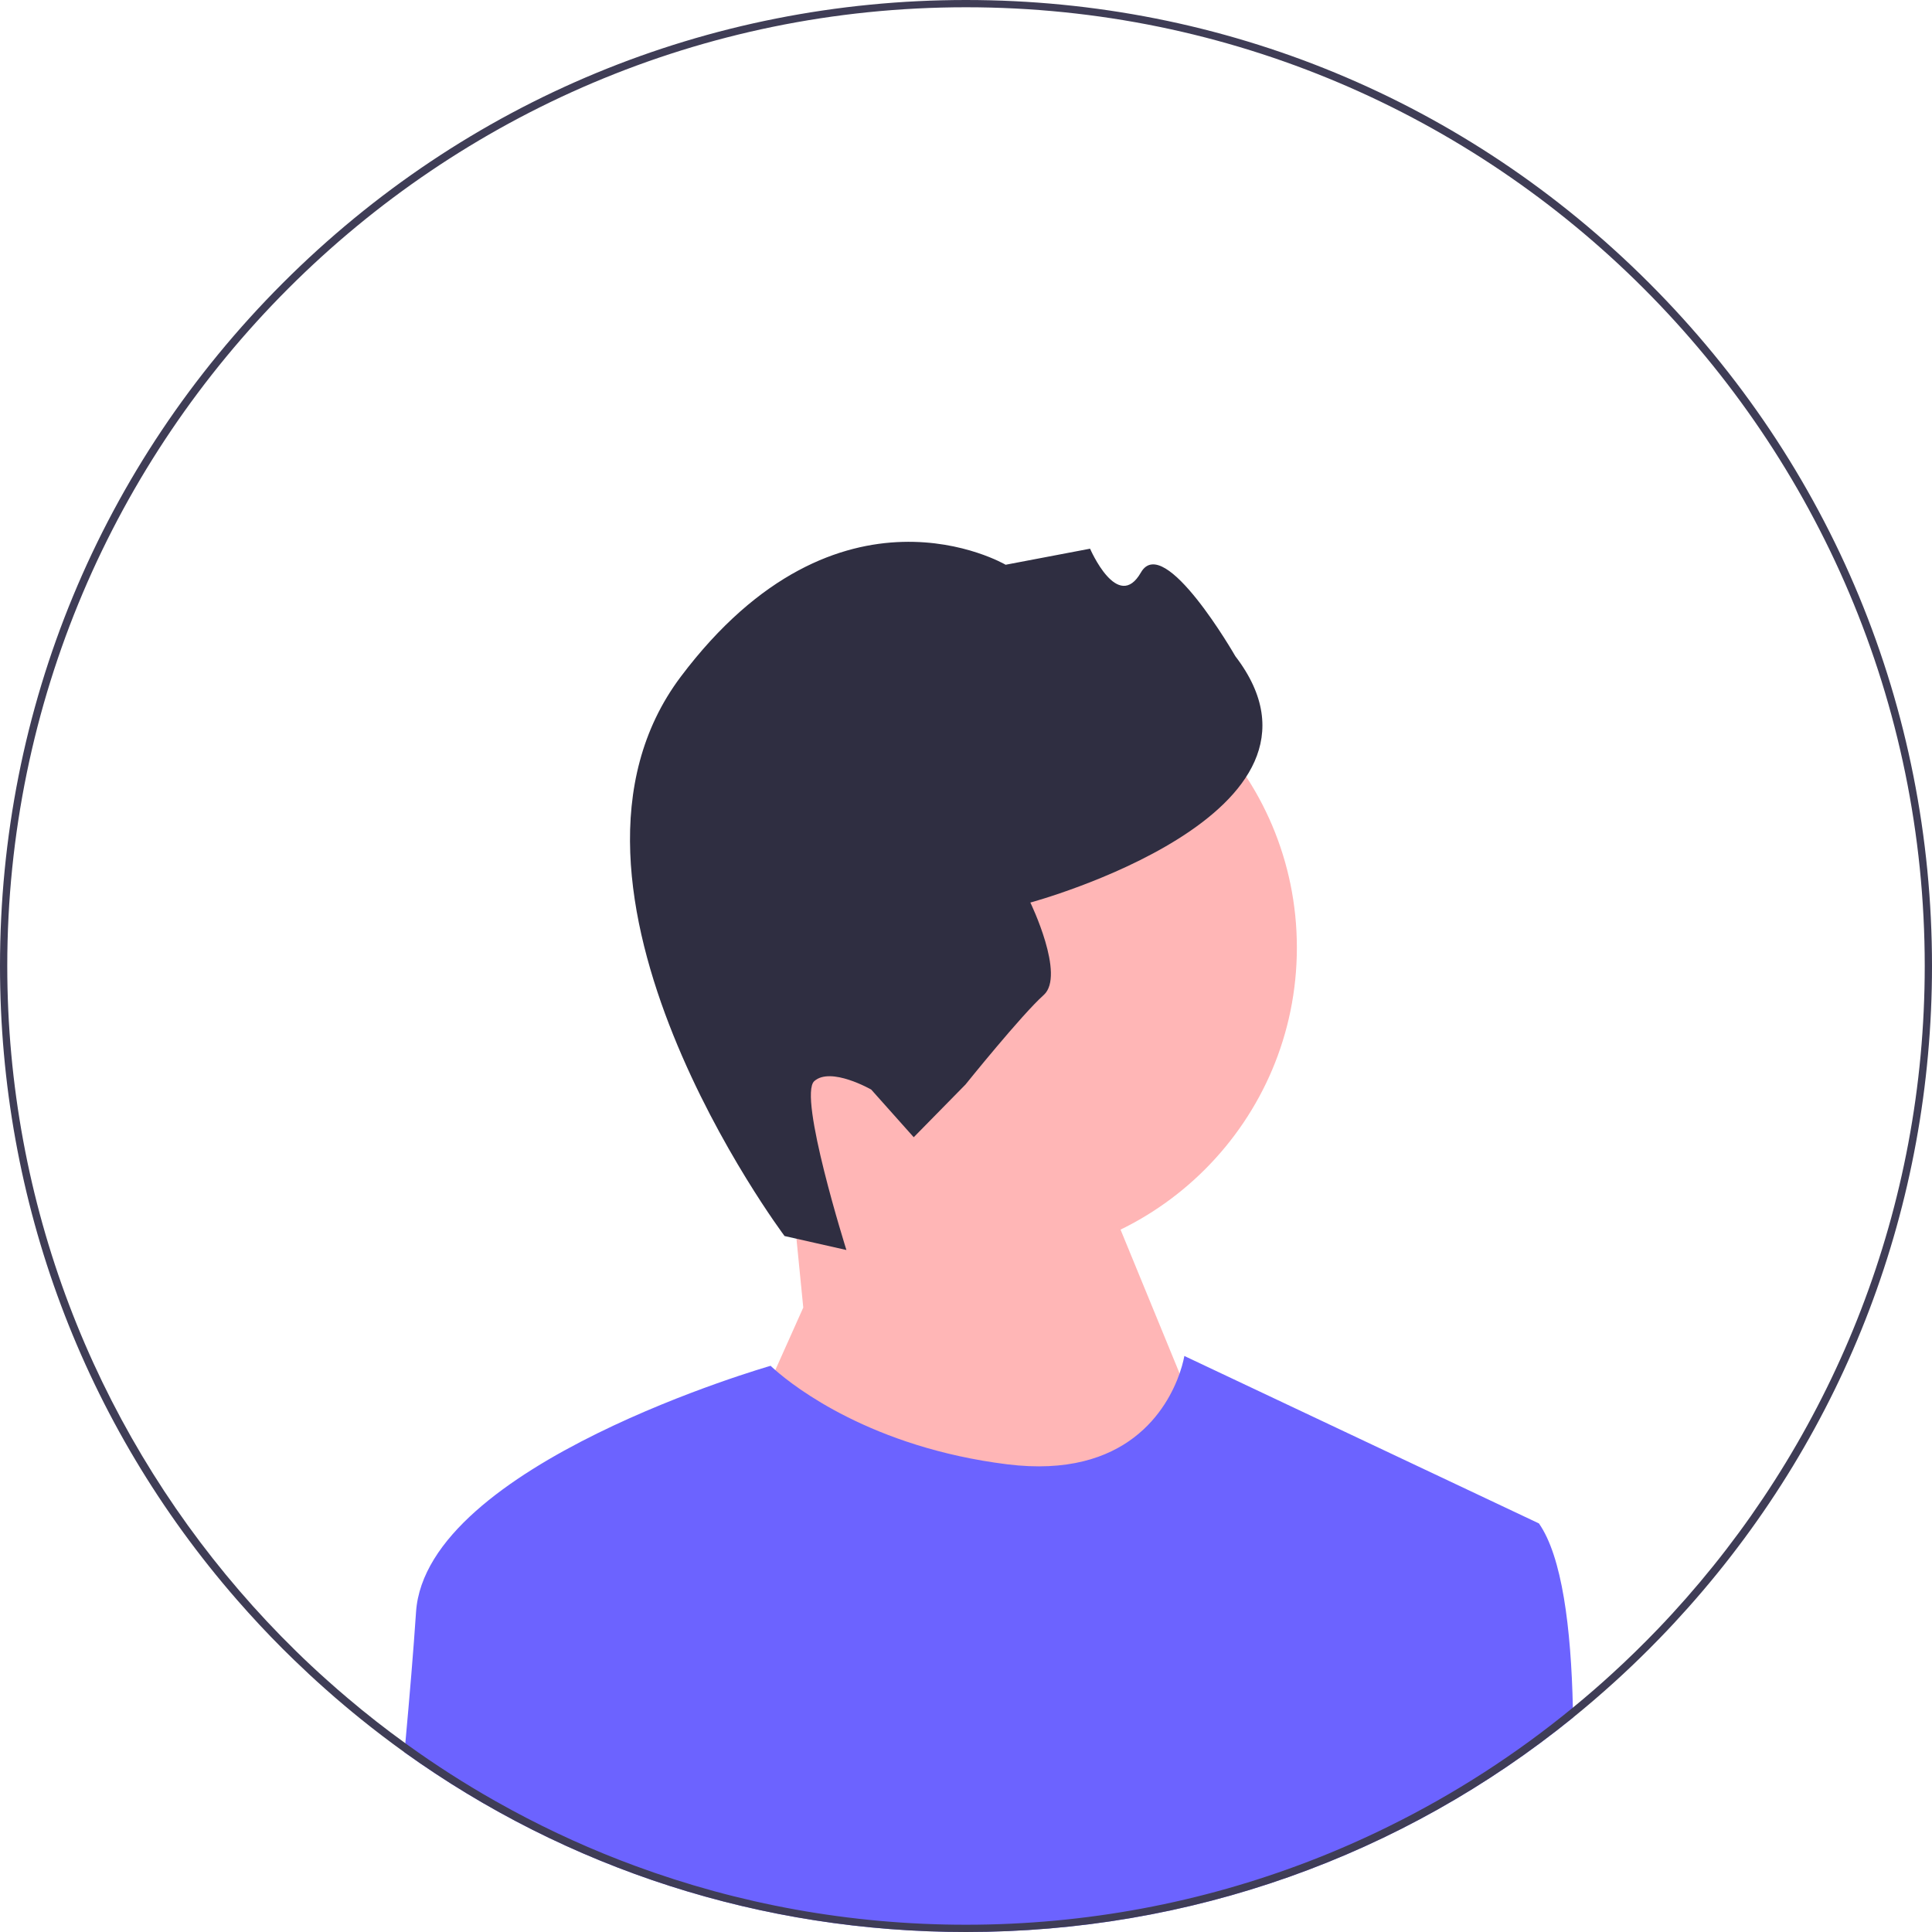
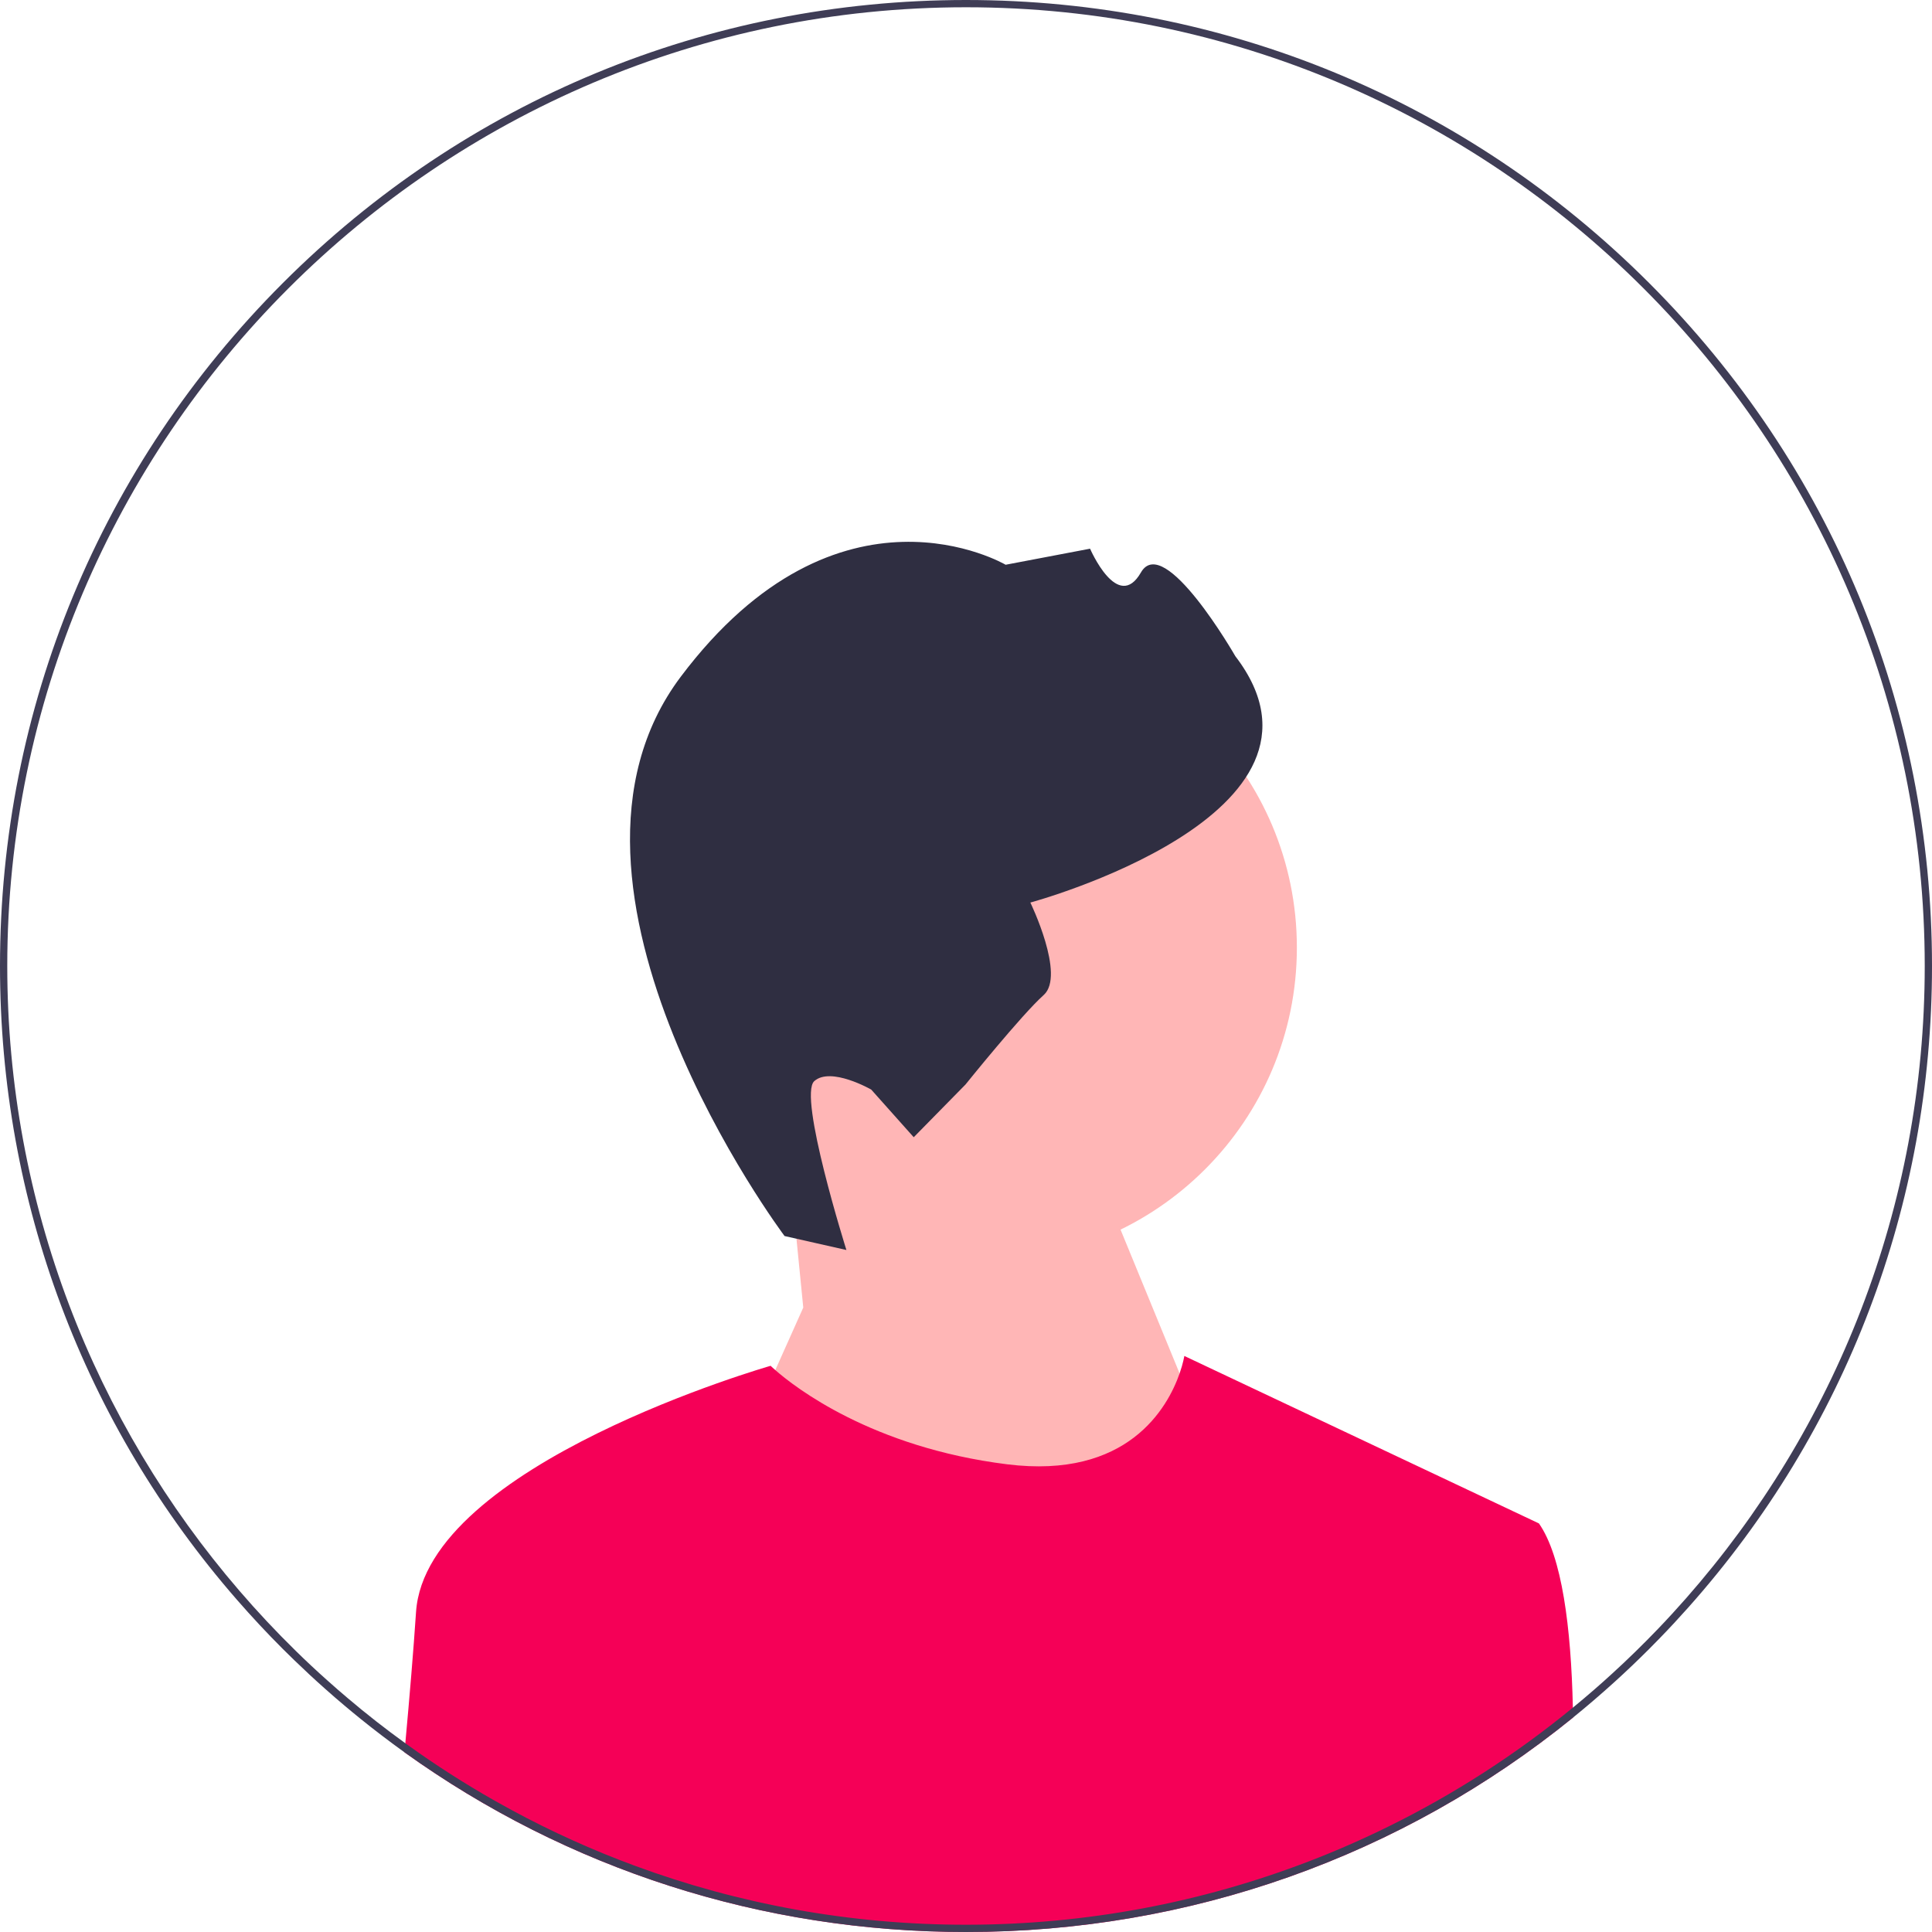
<svg xmlns="http://www.w3.org/2000/svg" width="532" height="532" viewBox="0 0 532 532">
  <circle cx="270.76" cy="260.934" r="86.349" fill="#ffb6b6" />
  <polygon points="221.19 360.052 217.289 320.618 295.19 306.052 341.19 418.052 261.19 510.052 204.19 398.052 221.19 360.052" fill="#ffb6b6" />
  <path d="m216.037,340.357l17.031,3.848s-13.388-42.455-8.844-46.508c4.544-4.053,15.68,2.333,15.68,2.333l11.702,13.12,14.254-14.512s15.475-19.242,21.534-24.646-3.673-25.464-3.673-25.464c0,0,89.892-24.239,56.443-67.84,0,0-19.611-34.185-25.997-23.049-6.386,11.136-14.002-6.55-14.002-6.55l-23.254,4.422s-45.894-27.06-89.453,30.83c-43.559,57.89,28.579,154.016,28.579,154.016h-0Z" fill="#2f2e41" />
-   <path d="m433.16,472.95c-47.19,38.26-105.57,59.05-167.16,59.05-56.24,0-109.81-17.34-154.62-49.48.08-.84.16-1.67.23-2.5,1.19-13,2.25-25.64,2.95-36.12,2.71-40.69,97.64-67.81,97.64-67.81,0,0,.43.43,1.29,1.18,5.24,4.6,26.51,21.28,63.81,25.94,33.26,4.16,44.21-15.57,47.52-25.02,1-2.88,1.3-4.81,1.3-4.81l97.64,46.11c6.37,9.1,8.86,28.7,9.35,50.73.02.91.04,1.81.05,2.73Z" fill="#6c63ff" />
+   <path d="m433.16,472.95c-47.19,38.26-105.57,59.05-167.16,59.05-56.24,0-109.81-17.34-154.62-49.48.08-.84.16-1.67.23-2.5,1.19-13,2.25-25.64,2.95-36.12,2.71-40.69,97.64-67.81,97.64-67.81,0,0,.43.43,1.29,1.18,5.24,4.6,26.51,21.28,63.81,25.94,33.26,4.16,44.21-15.57,47.52-25.02,1-2.88,1.3-4.81,1.3-4.81l97.64,46.11c6.37,9.1,8.86,28.7,9.35,50.73.02.91.04,1.81.05,2.73Z" fill="#F50057" />
  <path d="m454.09,77.91C403.85,27.67,337.05,0,266,0S128.15,27.67,77.91,77.91C27.67,128.15,0,194.95,0,266c0,64.85,23.05,126.16,65.29,174.57,4.03,4.63,8.24,9.14,12.62,13.52,1.03,1.03,2.07,2.06,3.12,3.06,2.8,2.71,5.65,5.36,8.55,7.93,1.76,1.57,3.54,3.11,5.34,4.62,1.41,1.19,2.82,2.36,4.25,3.51.03.03.05.05.08.07,3.97,3.2,8.01,6.28,12.13,9.24,44.81,32.14,98.38,49.48,154.62,49.48,61.59,0,119.97-20.79,167.16-59.05,3.85-3.12,7.62-6.36,11.32-9.71,3.27-2.96,6.47-6.01,9.61-9.15.99-.99,1.98-1.99,2.95-3,2.7-2.78,5.32-5.61,7.88-8.48,43.37-48.72,67.08-110.84,67.08-176.61,0-71.05-27.67-137.85-77.91-188.09Zm10.18,362.21c-2.5,2.84-5.06,5.64-7.68,8.37-4.08,4.25-8.29,8.37-12.64,12.34-1.65,1.52-3.32,3-5.01,4.47-1.92,1.67-3.86,3.31-5.83,4.92-15.53,12.75-32.54,23.75-50.73,32.71-7.19,3.55-14.56,6.78-22.1,9.67-29.29,11.24-61.08,17.4-94.28,17.4-32.04,0-62.76-5.74-91.19-16.24-11.67-4.3-22.95-9.41-33.78-15.26-1.59-.86-3.17-1.73-4.74-2.62-8.26-4.68-16.25-9.79-23.92-15.31-.25-.18-.51-.37-.76-.55-5.46-3.94-10.77-8.09-15.9-12.45-1.88-1.59-3.74-3.2-5.57-4.85-2.98-2.65-5.9-5.38-8.75-8.18-5.4-5.29-10.56-10.8-15.49-16.53C26.09,391.77,2,331.65,2,266,2,120.43,120.43,2,266,2s264,118.43,264,264c0,66.66-24.83,127.62-65.73,174.12Z" fill="#3f3d56" />
</svg>
